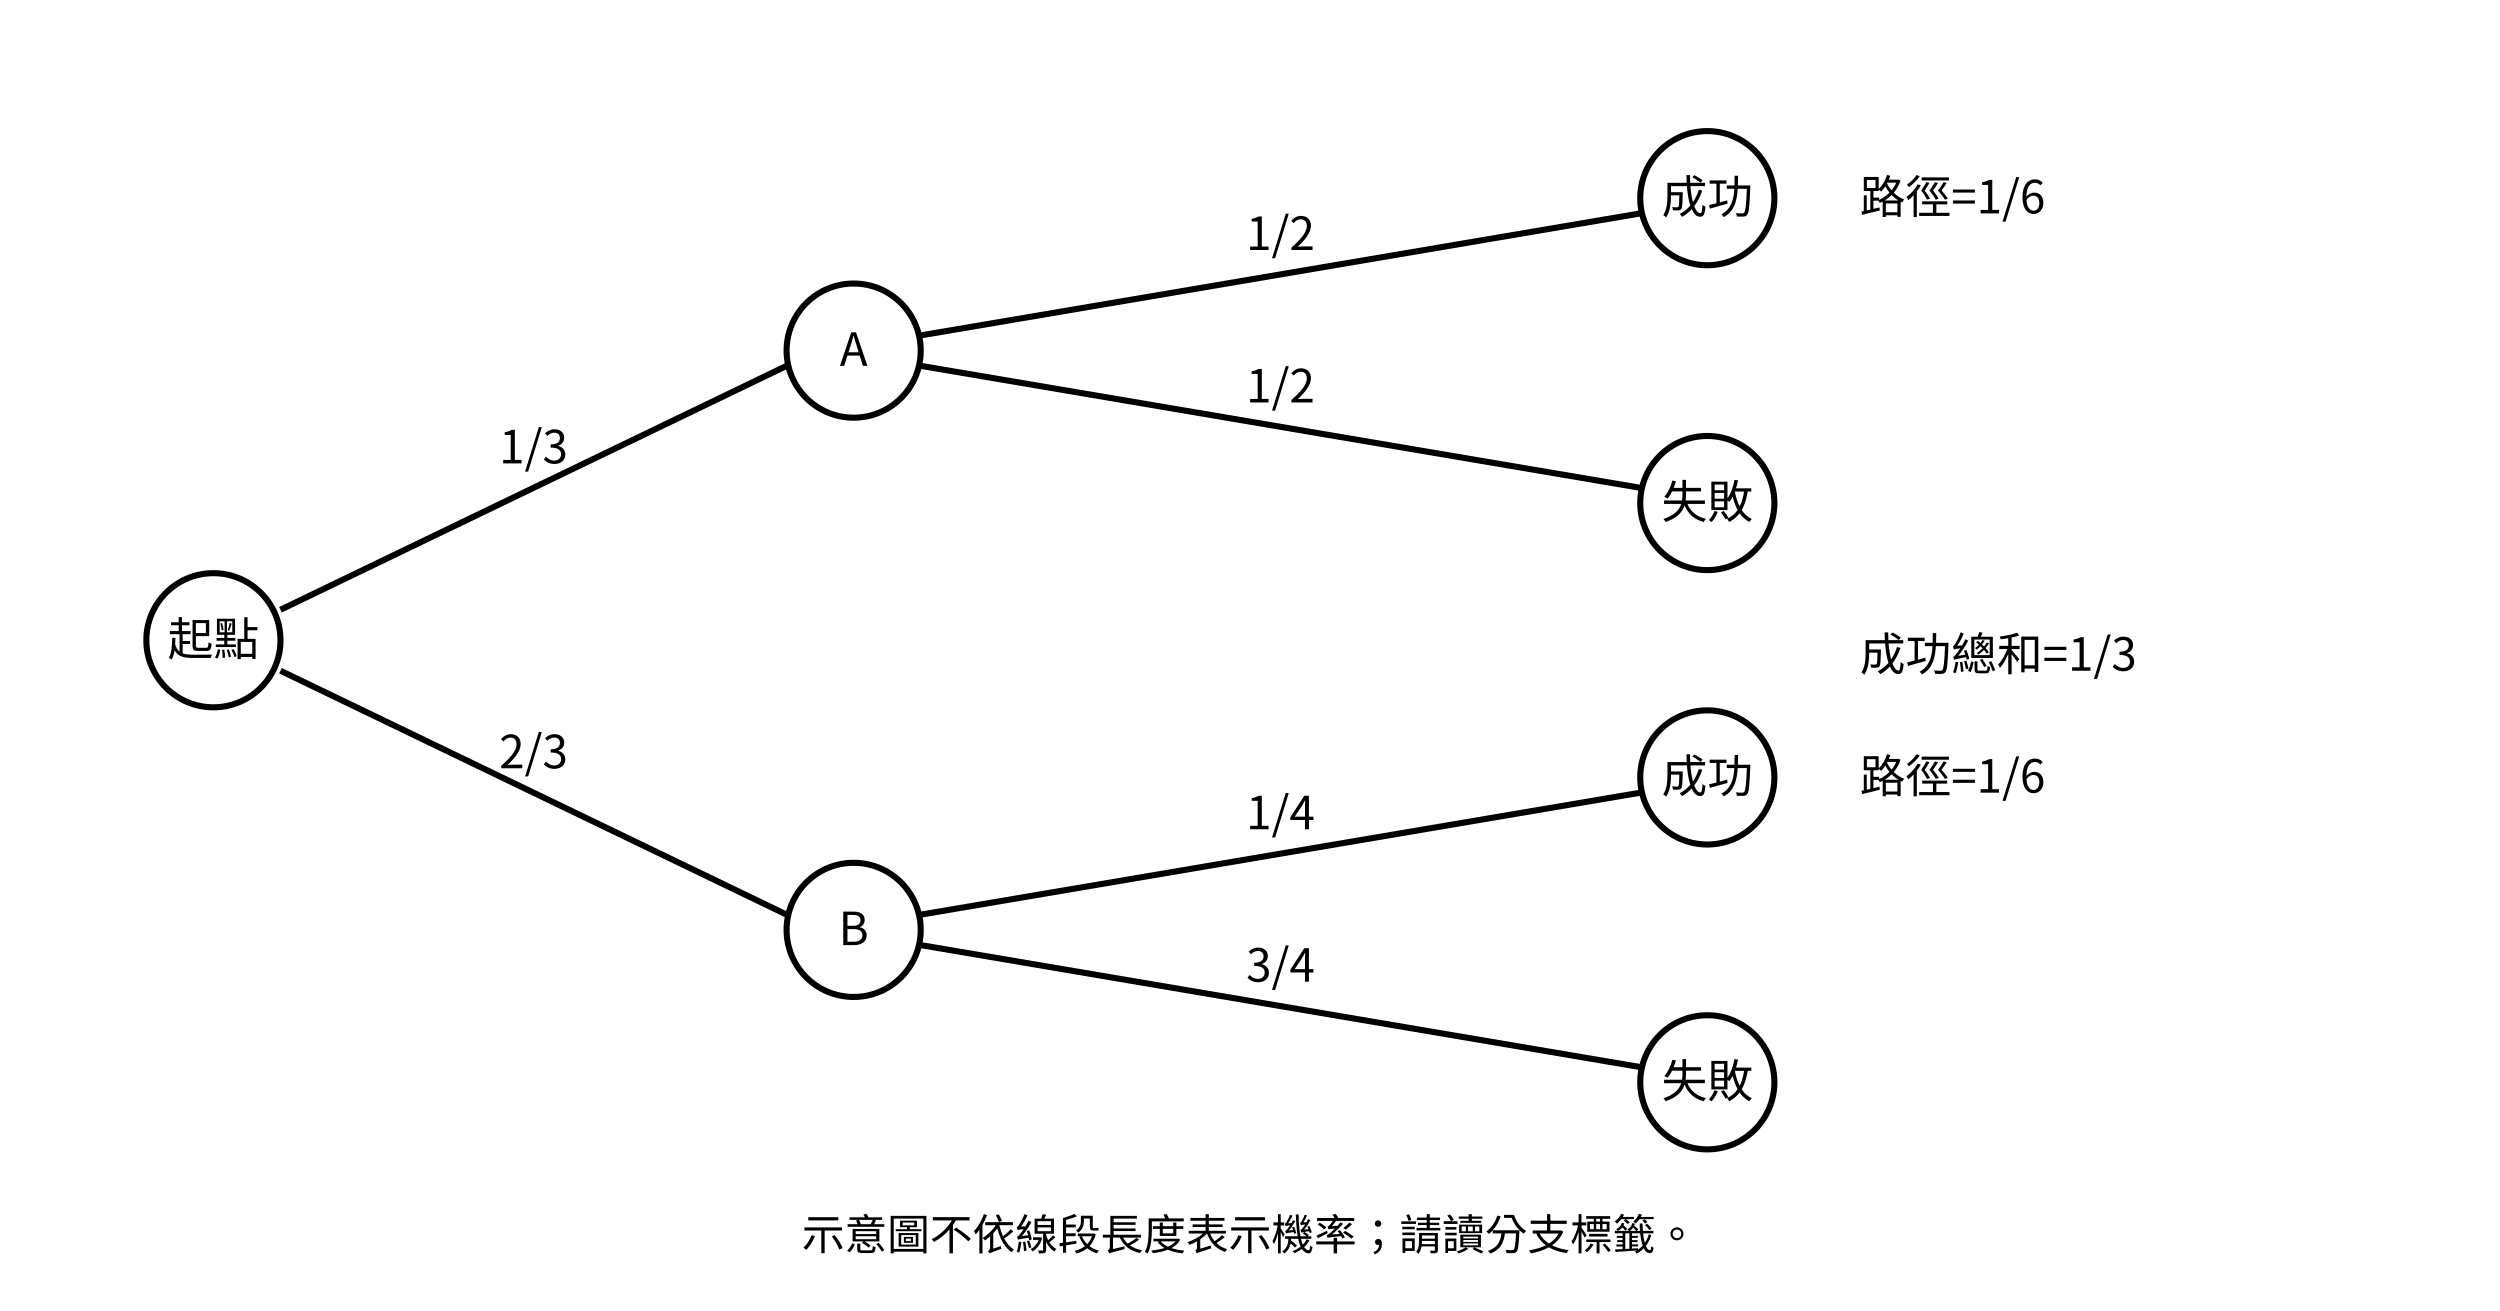
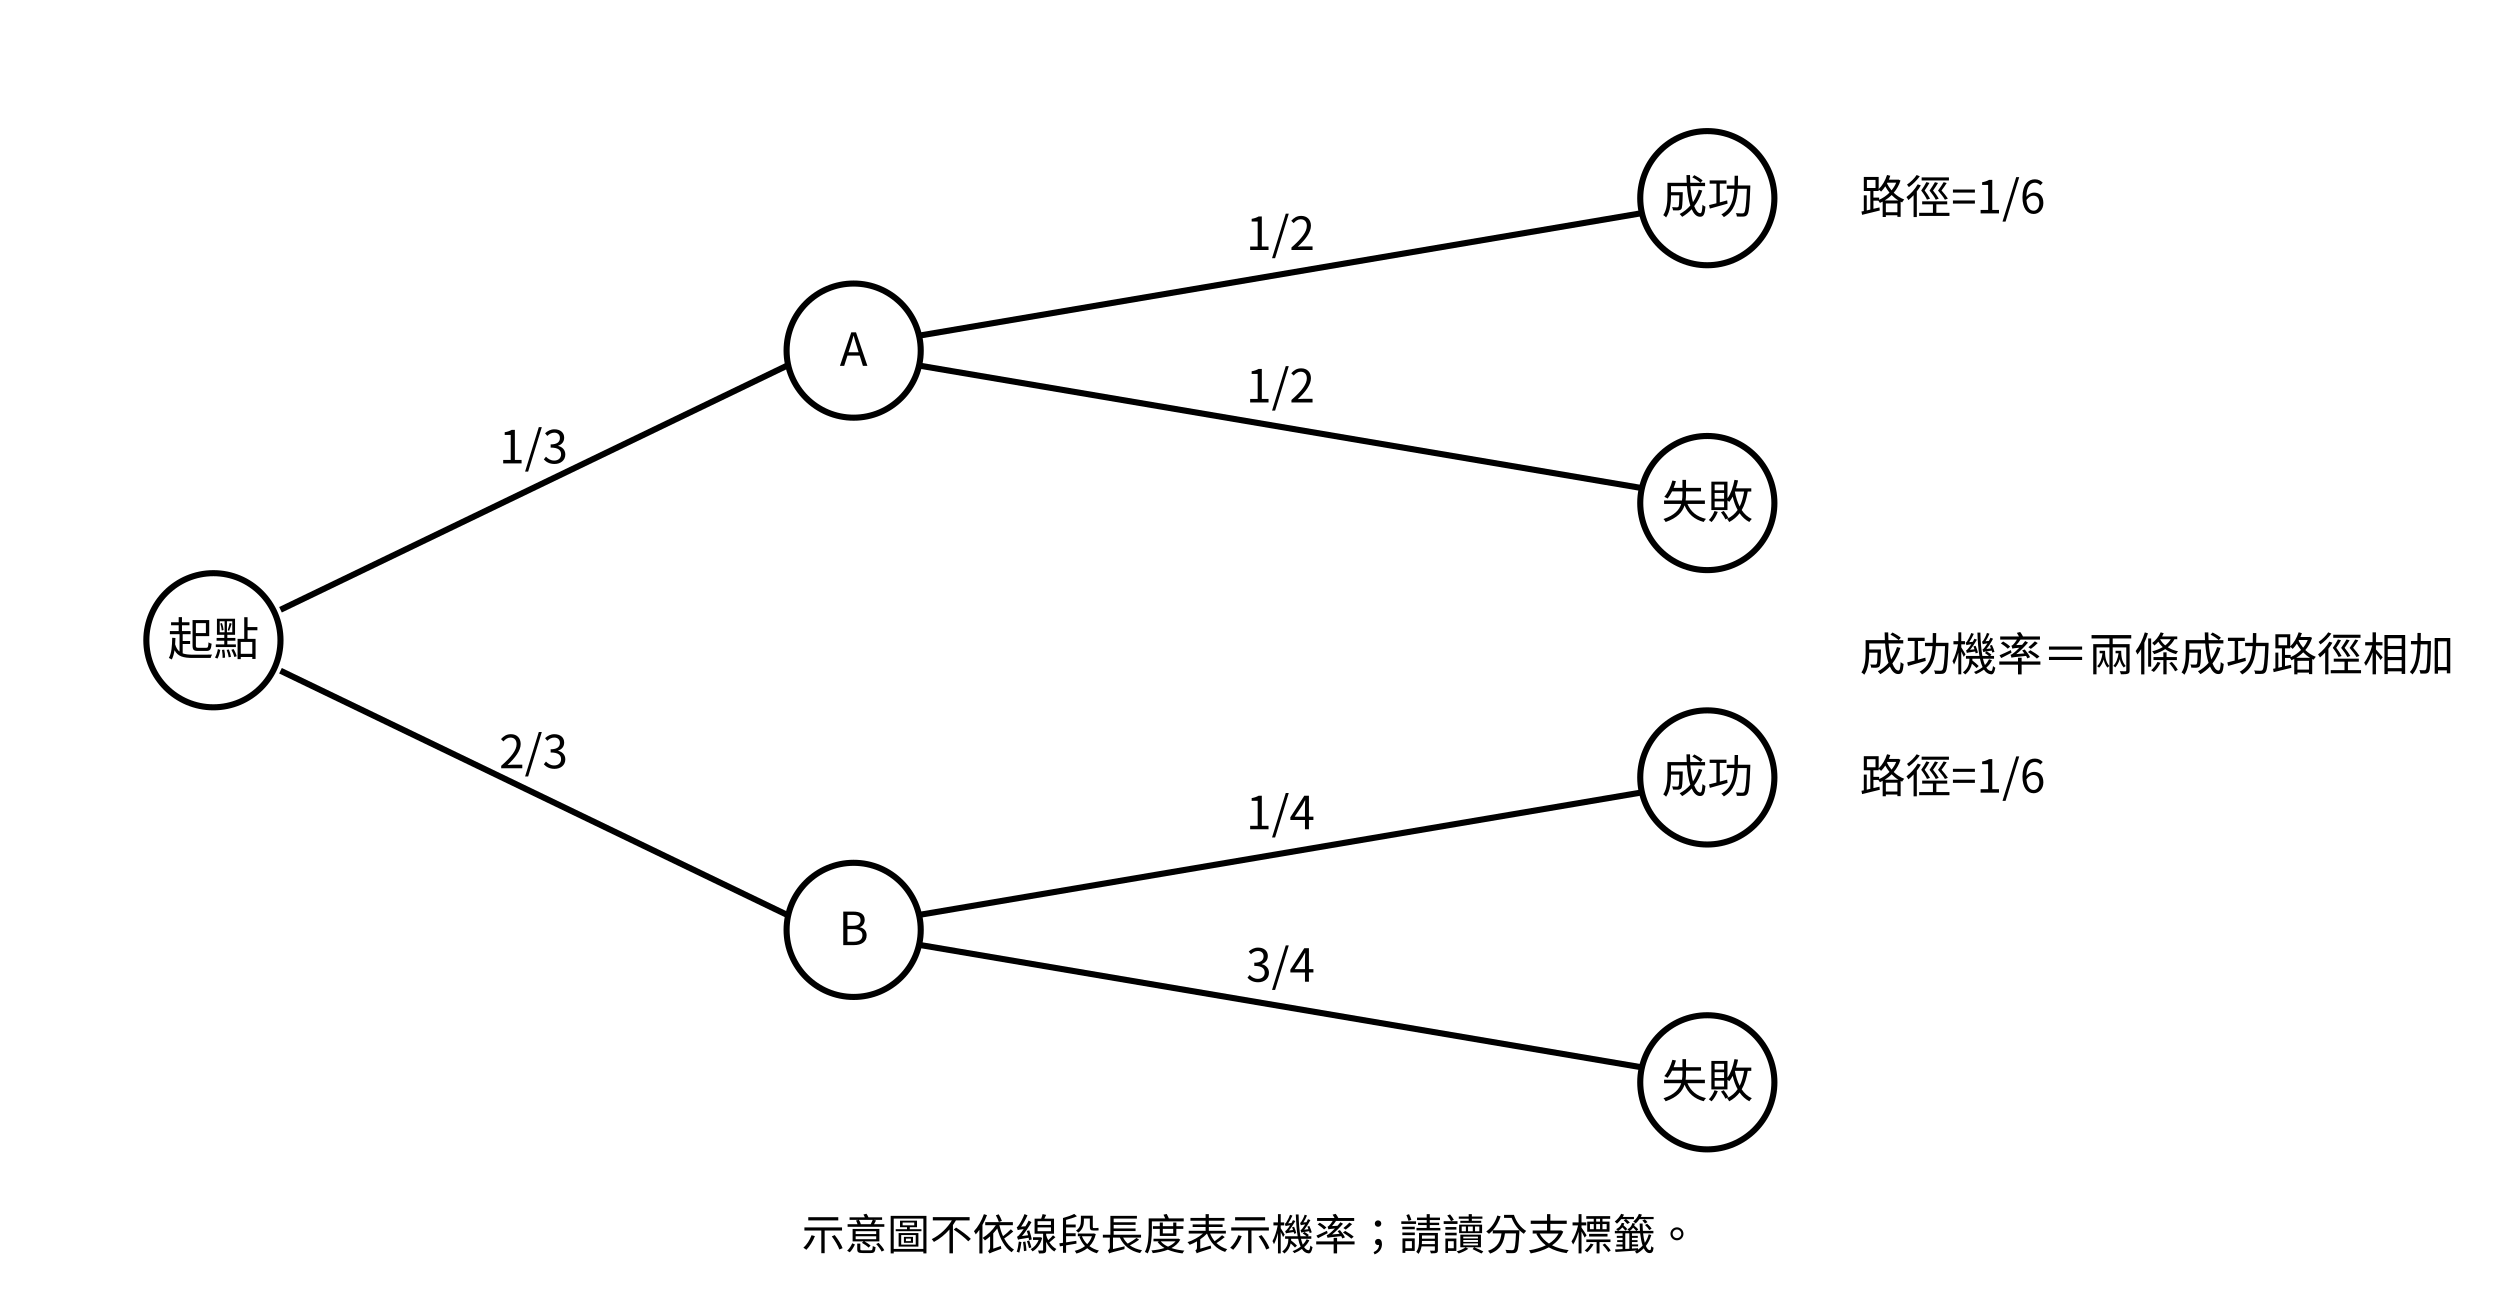
<svg xmlns="http://www.w3.org/2000/svg" style="font-family: Noto Sans CJK TC, Microsoft JhengHei, sans-serif" width="820" height="430" viewBox="0 0 820 430" role="img" aria-labelledby="title desc">
  <rect width="100%" height="100%" fill="white" />
  <line x1="92" y1="200" x2="258" y2="120" stroke="black" stroke-width="2" />
  <text x="175" y="152" text-anchor="middle" font-size="15">1/3</text>
  <line x1="92" y1="220" x2="258" y2="300" stroke="black" stroke-width="2" />
  <text x="175" y="252" text-anchor="middle" font-size="15">2/3</text>
  <line x1="302" y1="110" x2="538" y2="70" stroke="black" stroke-width="2" />
  <text x="420" y="82" text-anchor="middle" font-size="15">1/2</text>
  <line x1="302" y1="120" x2="538" y2="160" stroke="black" stroke-width="2" />
  <text x="420" y="132" text-anchor="middle" font-size="15">1/2</text>
  <line x1="302" y1="300" x2="538" y2="260" stroke="black" stroke-width="2" />
  <text x="420" y="272" text-anchor="middle" font-size="15">1/4</text>
  <line x1="302" y1="310" x2="538" y2="350" stroke="black" stroke-width="2" />
  <text x="420" y="322" text-anchor="middle" font-size="15">3/4</text>
  <circle cx="70" cy="210" r="22" fill="white" stroke="black" stroke-width="2" />
  <text x="70" y="215" text-anchor="middle" font-size="15">起點</text>
  <circle cx="280" cy="115" r="22" fill="white" stroke="black" stroke-width="2" />
  <text x="280" y="120" text-anchor="middle" font-size="15">A</text>
  <circle cx="280" cy="305" r="22" fill="white" stroke="black" stroke-width="2" />
  <text x="280" y="310" text-anchor="middle" font-size="15">B</text>
  <circle cx="560" cy="65" r="22" fill="white" stroke="black" stroke-width="2" />
  <text x="560" y="70" text-anchor="middle" font-size="15">成功</text>
  <circle cx="560" cy="165" r="22" fill="white" stroke="black" stroke-width="2" />
  <text x="560" y="170" text-anchor="middle" font-size="15">失敗</text>
  <circle cx="560" cy="255" r="22" fill="white" stroke="black" stroke-width="2" />
  <text x="560" y="260" text-anchor="middle" font-size="15">成功</text>
  <circle cx="560" cy="355" r="22" fill="white" stroke="black" stroke-width="2" />
  <text x="560" y="360" text-anchor="middle" font-size="15">失敗</text>
  <text x="610" y="70" font-size="15">路徑=1/6</text>
  <text x="610" y="260" font-size="15">路徑=1/6</text>
-   <text x="610" y="220" font-size="15">成功總和=1/3</text>
+   <text x="610" y="220" font-size="15">成功機率＝兩條成功路徑相加</text>
  <text x="410" y="410" text-anchor="middle" font-size="14">示意圖不依線段長度表示機率；請讀分支標籤。</text>
</svg>
